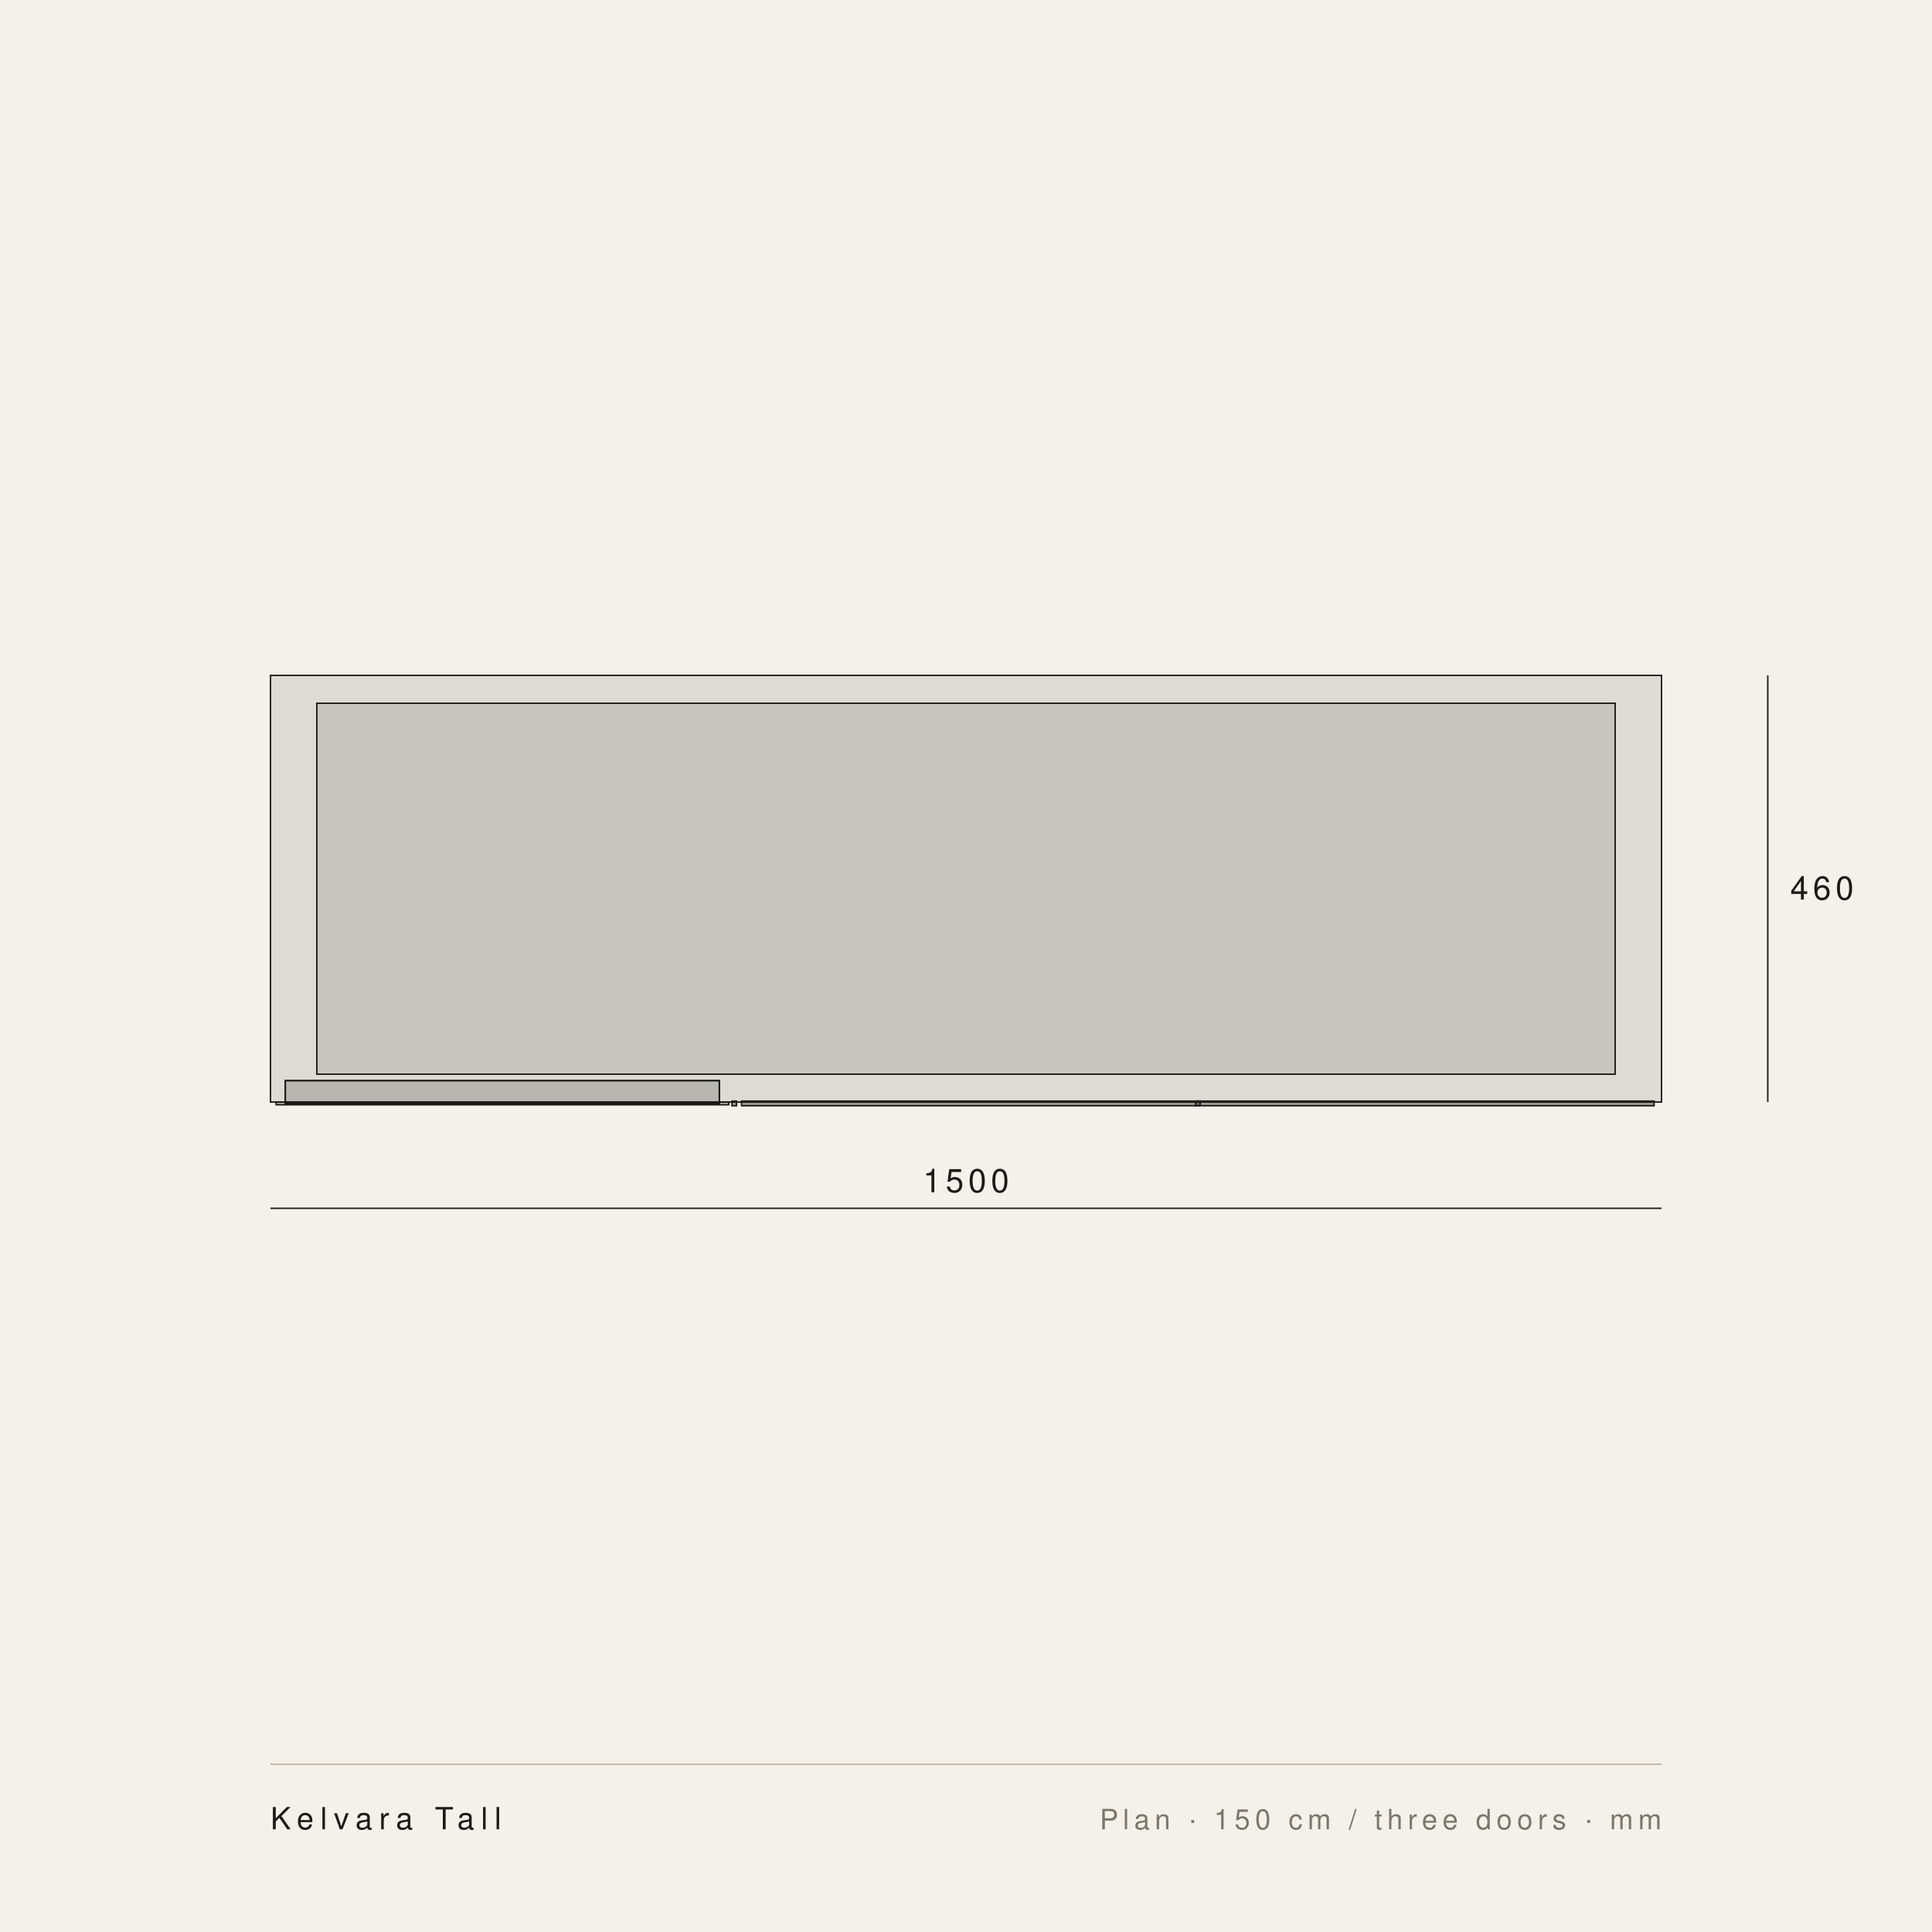
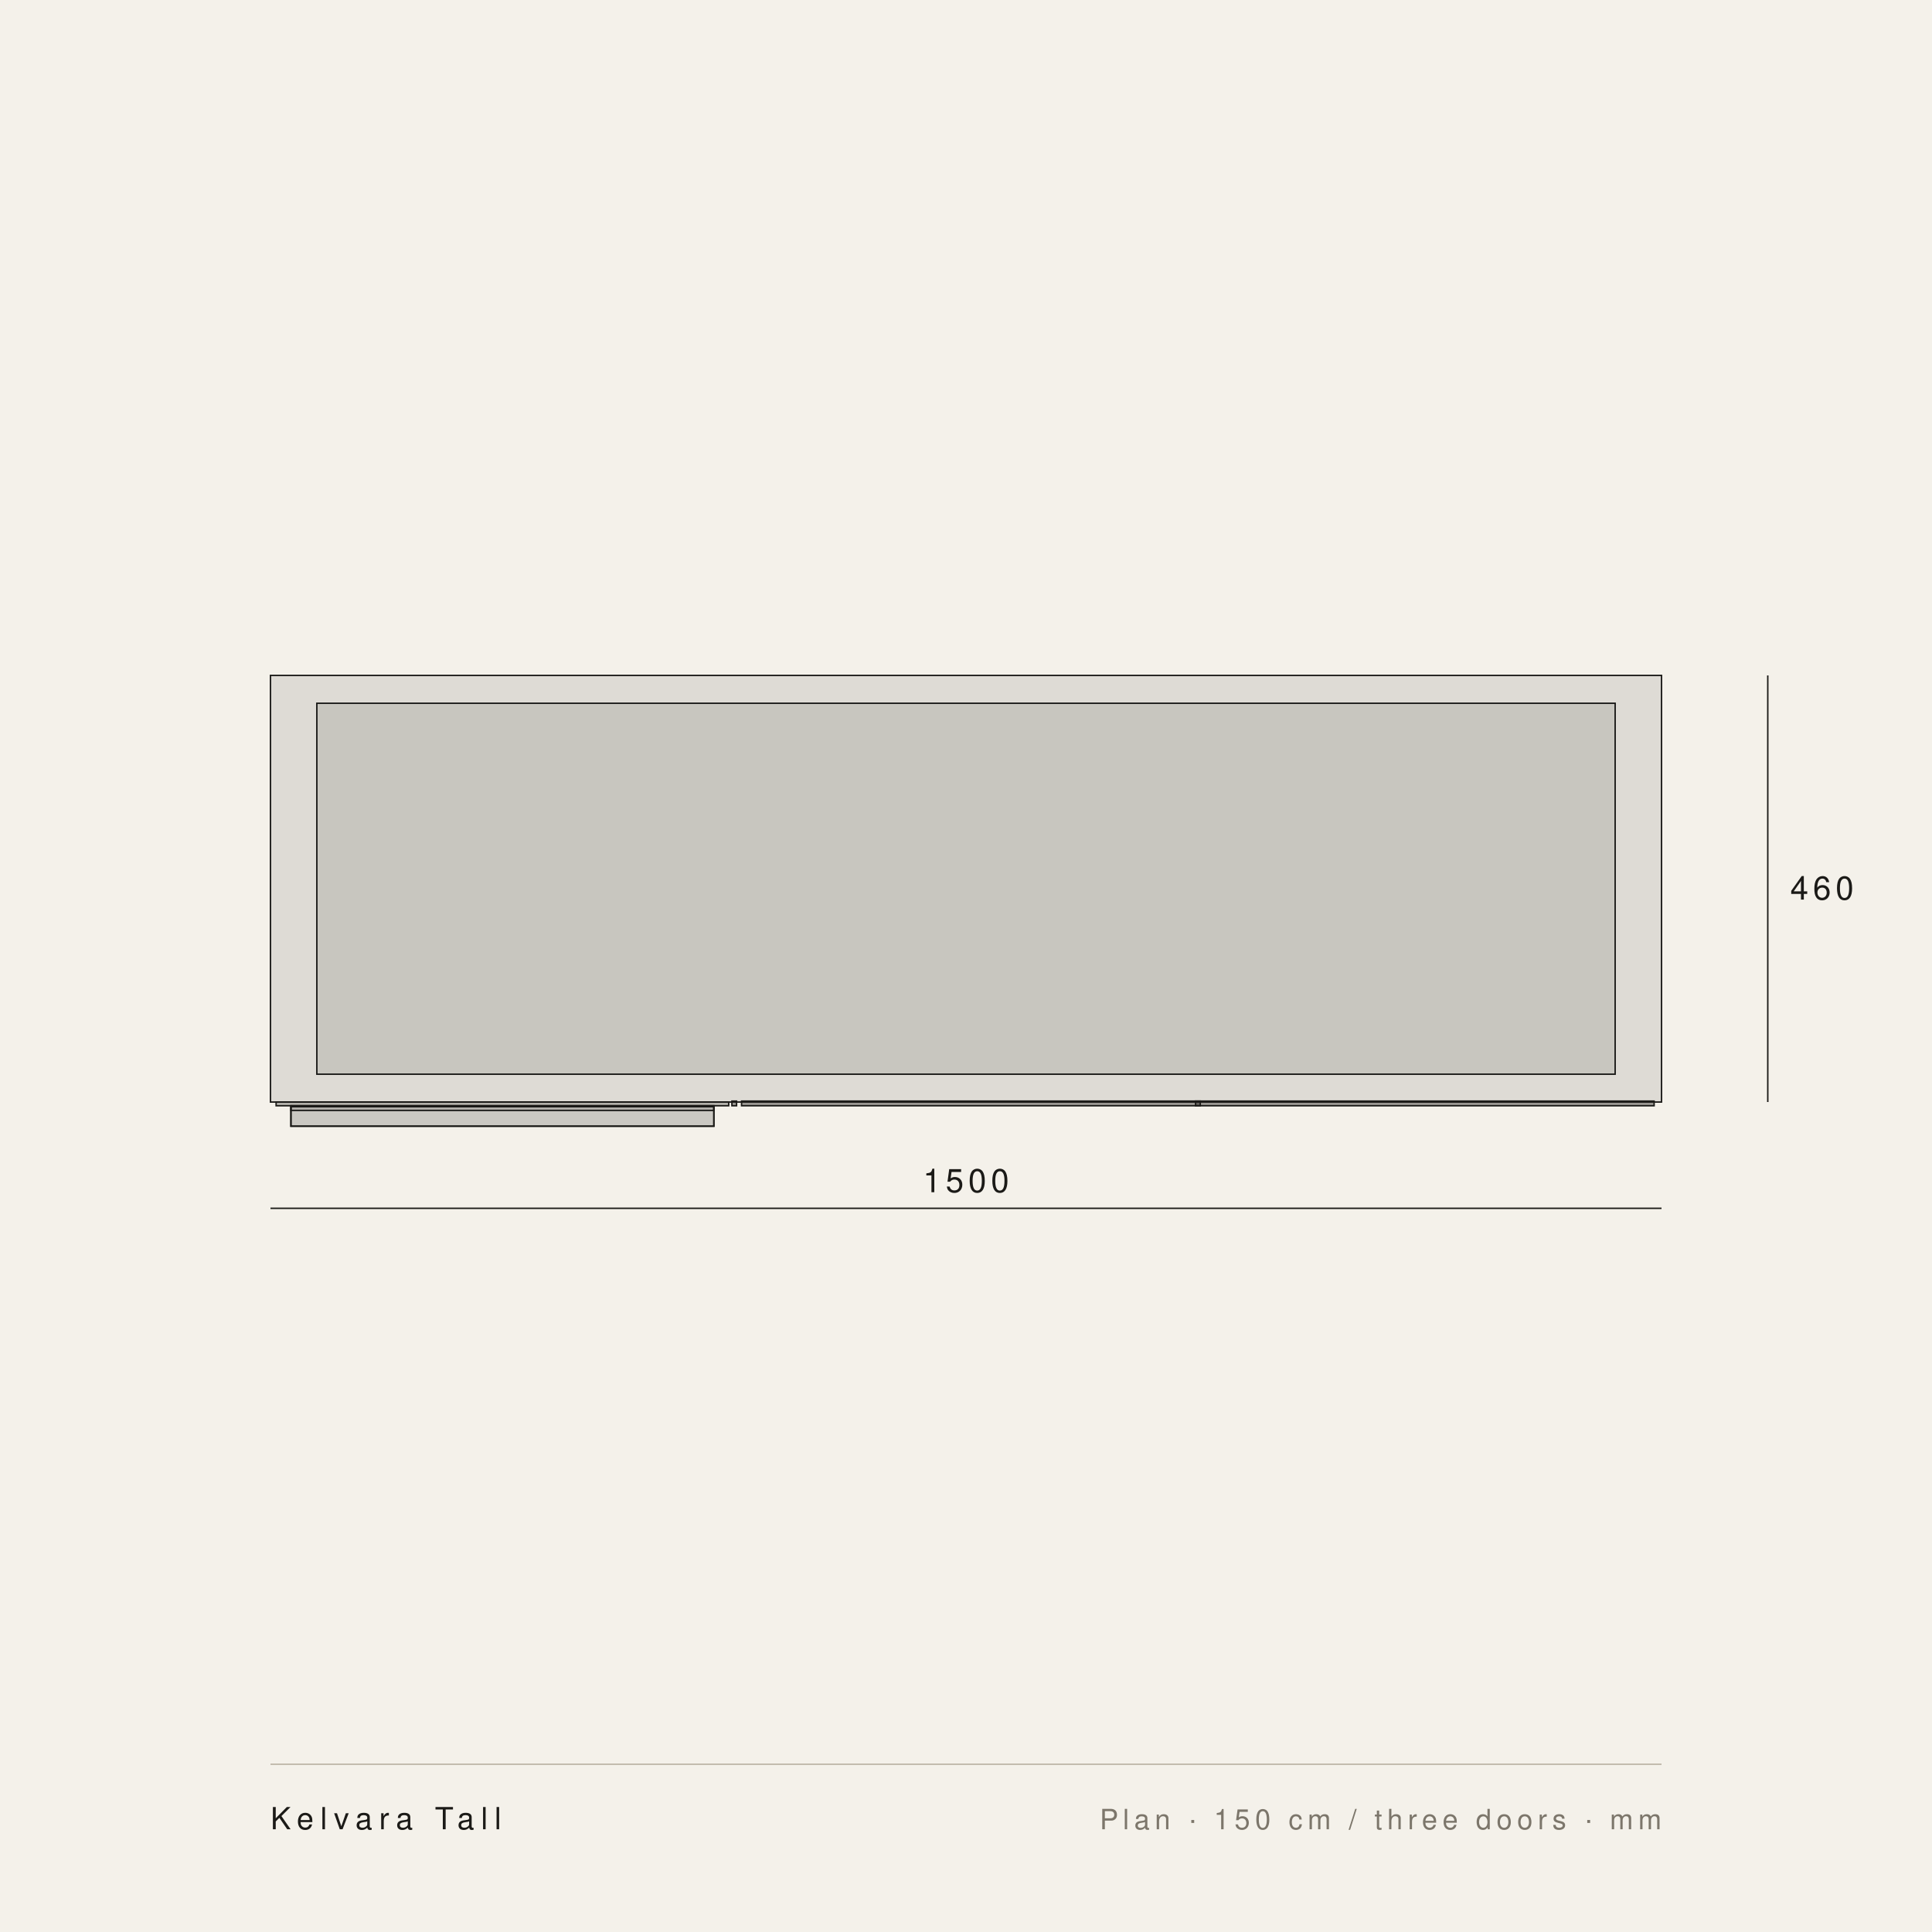
<svg xmlns="http://www.w3.org/2000/svg" width="1200" height="1200" viewBox="0 0 1200 1200" role="img" aria-label="Plan drawing of the Kelvara Tall">
  <style>.dim{font-family:Jost,'Helvetica Neue',Helvetica,Arial,sans-serif;font-size:20.2px;letter-spacing:0.14em;fill:#1b1a17}
  .lbl{font-family:Jost,'Helvetica Neue',Helvetica,Arial,sans-serif;font-size:19.0px;letter-spacing:0.22em;text-transform:uppercase;fill:#1b1a17}
  .lblq{font-family:Jost,'Helvetica Neue',Helvetica,Arial,sans-serif;font-size:17.4px;letter-spacing:0.18em;text-transform:uppercase;fill:#7c766b}</style>
  <rect width="1200" height="1200" fill="#f4f1ea" />
  <rect x="196.8" y="436.8" width="806.4" height="230.4" fill="#1b1a17" fill-opacity="0.112" stroke="#1b1a17" stroke-width="0.9" />
  <rect x="168.0" y="419.5" width="864.0" height="265.0" fill="#1b1a17" fill-opacity="0.098" stroke="#1b1a17" stroke-width="0.9" />
-   <rect x="171.5" y="684.5" width="281.1" height="1.7" fill="#1b1a17" fill-opacity="0.294" stroke="#1b1a17" stroke-width="0.9" />
-   <rect x="177.2" y="684.5" width="269.6" height="1.2" fill="#1b1a17" fill-opacity="0.140" stroke="#1b1a17" stroke-width="0.9" />
-   <rect x="177.2" y="671.2" width="269.6" height="13.8" fill="#1b1a17" fill-opacity="0.098" stroke="#1b1a17" stroke-width="0.9" />
-   <rect x="177.2" y="671.2" width="269.6" height="13.8" fill="#1b1a17" fill-opacity="0.098" stroke="#1b1a17" stroke-width="0.9" />
+   <rect x="171.5" y="684.5" width="281.1" height="2.3" fill="#1b1a17" fill-opacity="0.294" stroke="#1b1a17" stroke-width="0.9" />
+   <rect x="180.7" y="687.4" width="262.7" height="2.3" fill="#1b1a17" fill-opacity="0.140" stroke="#1b1a17" stroke-width="0.9" />
+   <rect x="180.7" y="686.8" width="262.7" height="12.7" fill="#1b1a17" fill-opacity="0.098" stroke="#1b1a17" stroke-width="0.9" />
+   <rect x="180.7" y="686.8" width="262.7" height="12.7" fill="#1b1a17" fill-opacity="0.098" stroke="#1b1a17" stroke-width="0.9" />
  <rect x="454.6" y="683.9" width="2.9" height="2.9" fill="#1b1a17" fill-opacity="0.420" stroke="#1b1a17" stroke-width="0.9" />
  <rect x="742.6" y="683.9" width="2.9" height="2.9" fill="#1b1a17" fill-opacity="0.420" stroke="#1b1a17" stroke-width="0.9" />
  <rect x="460.6" y="683.9" width="566.8" height="2.9" fill="#1b1a17" fill-opacity="0.420" stroke="#1b1a17" stroke-width="0.9" />
  <line x1="168" y1="750.5" x2="1032" y2="750.5" stroke="#1b1a17" stroke-width="0.9" />
  <text x="600.0" y="740.5" class="dim" text-anchor="middle">1500</text>
  <line x1="1098.0" y1="684.48" x2="1098.0" y2="419.52" stroke="#1b1a17" stroke-width="0.9" />
  <text x="1112.0" y="552.0" class="dim" dominant-baseline="middle">460</text>
  <g>
    <line x1="168.0" y1="1095.8" x2="1032.0" y2="1095.8" stroke="#b9b1a1" stroke-width="0.8" />
    <text x="168.0" y="1136.2" class="lbl">Kelvara Tall</text>
    <text x="1032.0" y="1136.2" class="lblq" text-anchor="end">Plan · 150 cm / three doors · mm</text>
  </g>
</svg>
